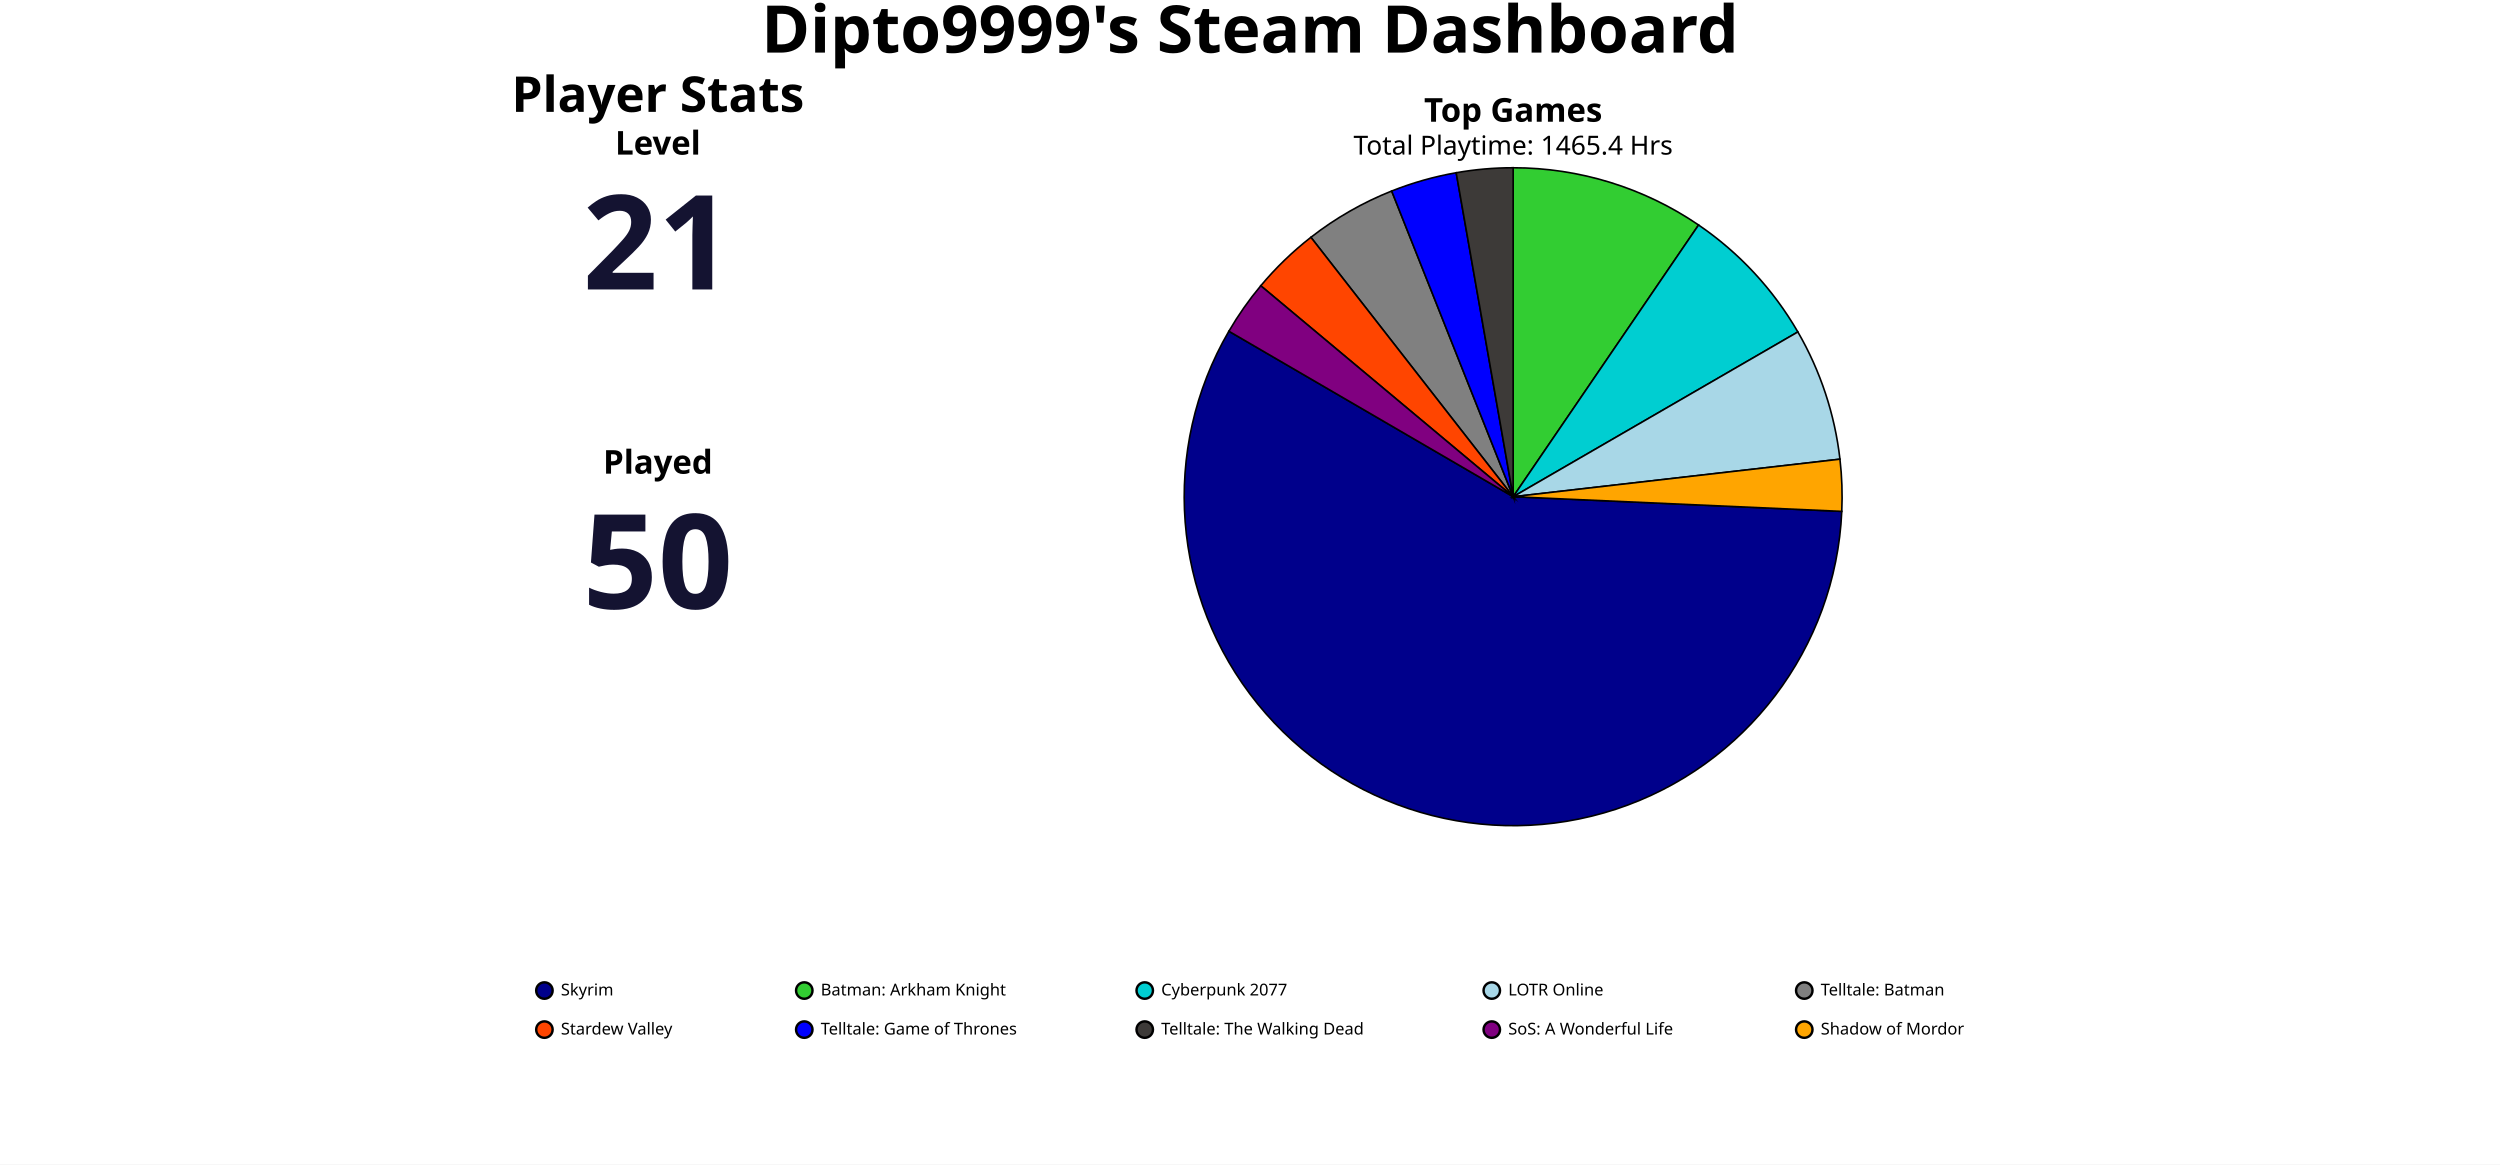
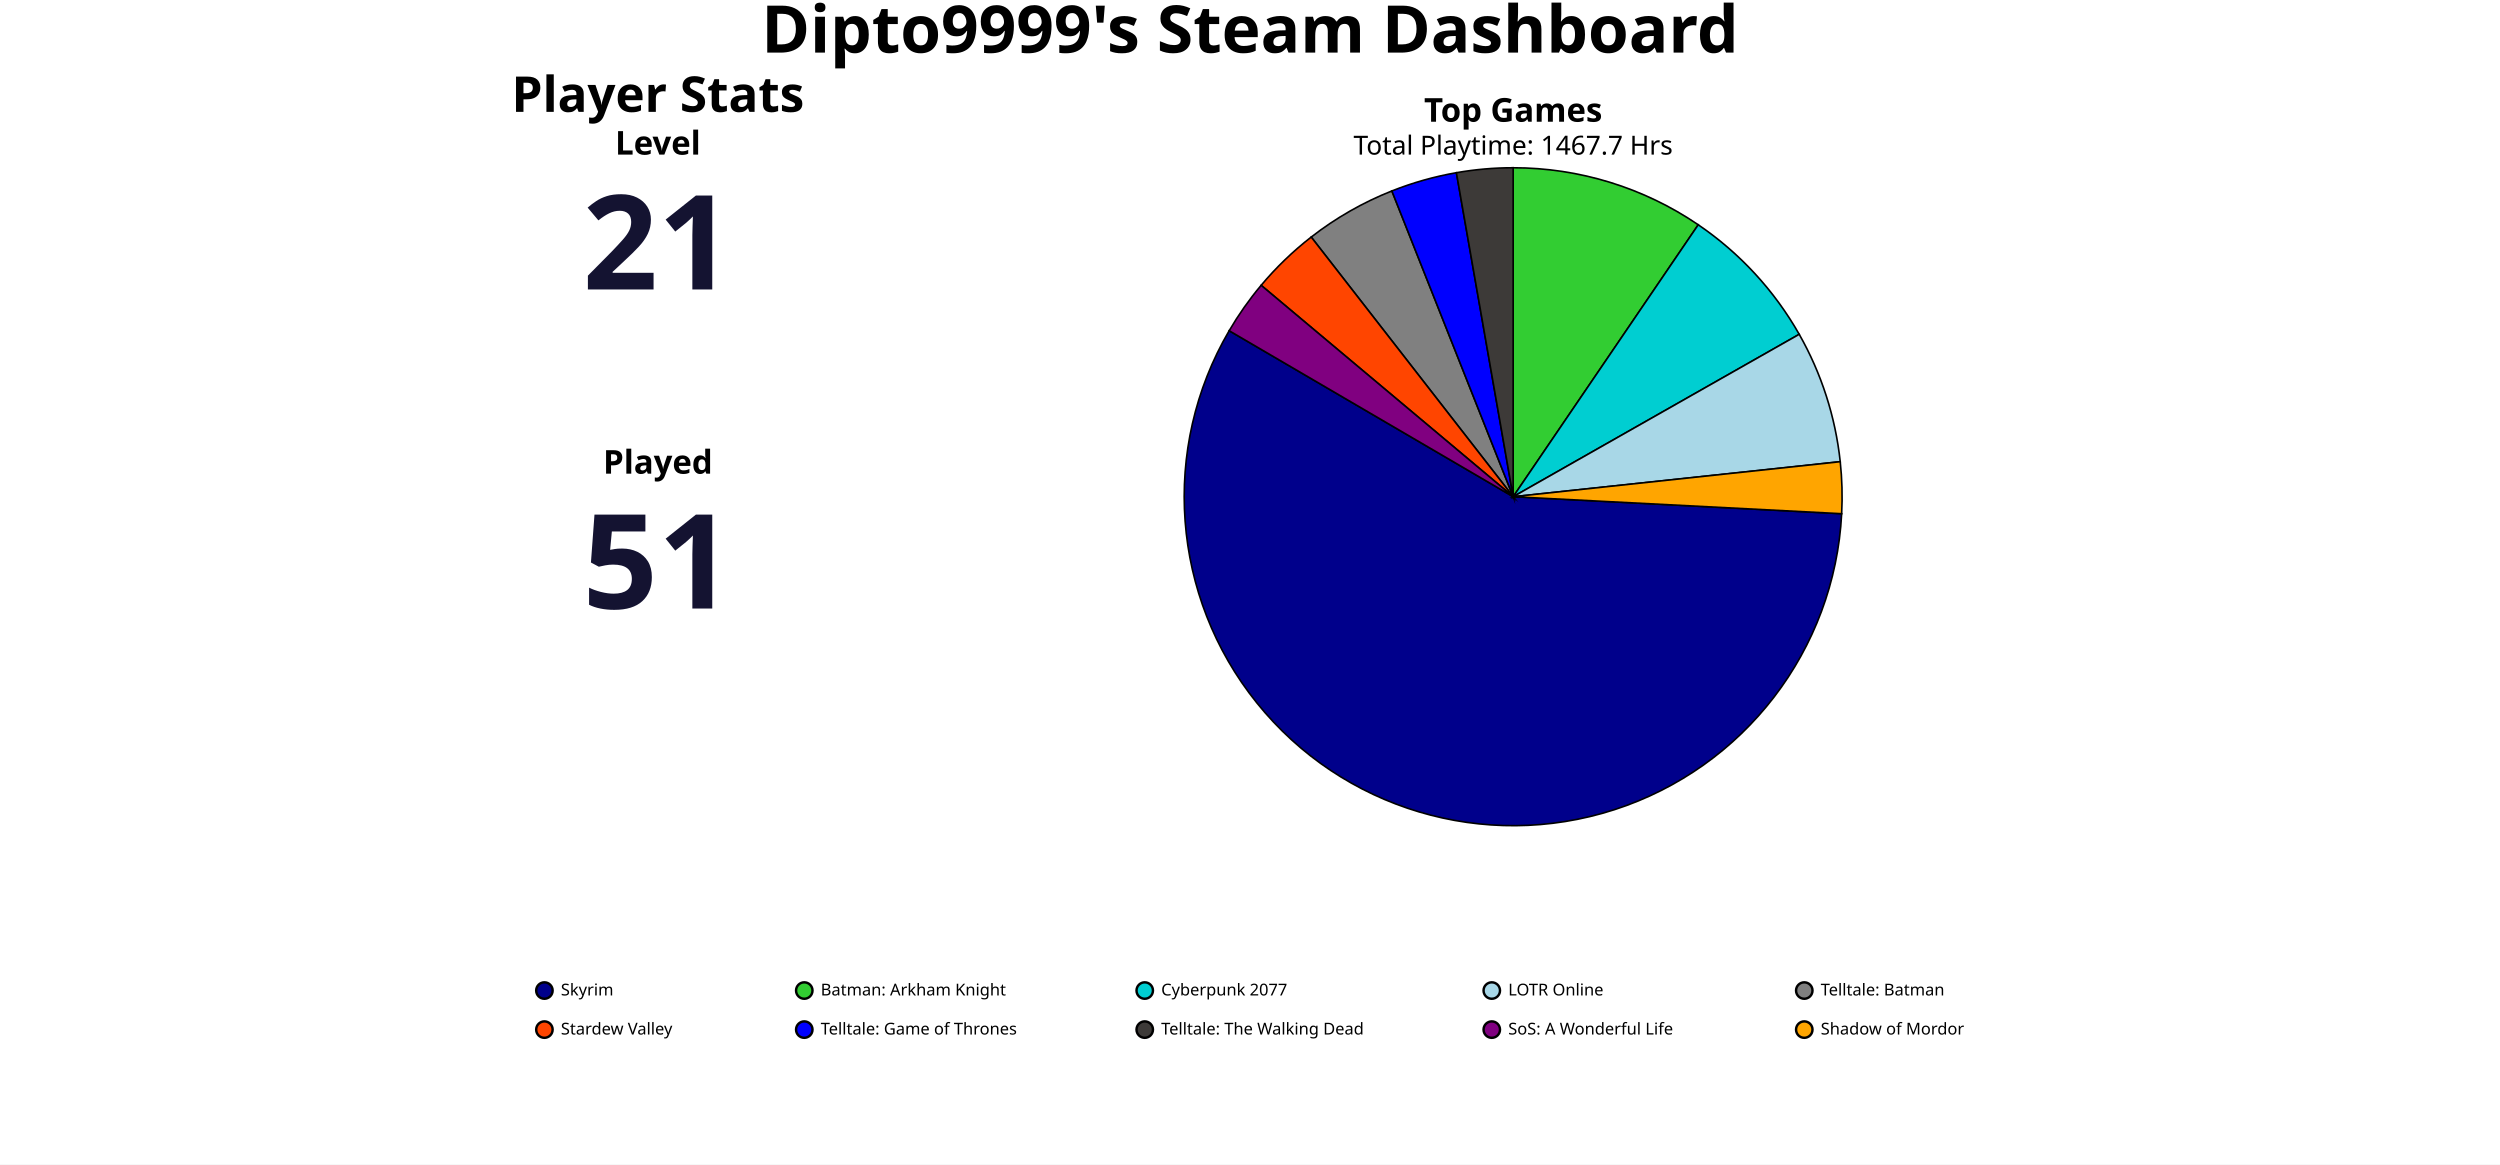
<svg xmlns="http://www.w3.org/2000/svg" version="1.1" class="marks" width="1520" height="708" viewBox="0 0 1520 708">
  <rect width="1520" height="708" fill="white" />
  <g fill="none" stroke-miterlimit="10" transform="translate(250,102)">
    <g class="mark-group role-frame root" role="graphics-object" aria-roledescription="group mark container">
      <g transform="translate(0,0)">
        <path class="background" aria-hidden="true" d="M0,0h0v0h0Z" />
        <g>
          <g class="mark-group role-scope concat_0_group" role="graphics-object" aria-roledescription="group mark container">
            <g transform="translate(0,0)">
              <path class="background" aria-hidden="true" d="M0,0h0v0h0Z" />
              <g>
                <g class="mark-group role-scope concat_0_concat_0_group" role="graphics-object" aria-roledescription="group mark container">
                  <g transform="translate(0,0)">
                    <path class="background" aria-hidden="true" d="M0,0h300v150h-300Z" stroke="#ddd" stroke-opacity="0" stroke-width="1.5" />
                    <g>
                      <g class="mark-text role-mark concat_0_concat_0_marks" role="graphics-object" aria-roledescription="text mark container">
                        <text aria-label="Metric: Level; Value: 21" role="graphics-symbol" aria-roledescription="text mark" text-anchor="middle" transform="translate(150,74)" font-family="sans-serif" font-size="80px" font-weight="bold" fill="#141331">21</text>
                      </g>
                      <g class="mark-group role-title">
                        <g transform="translate(150,-24)">
                          <path class="background" aria-hidden="true" d="M0,0h0v0h0Z" pointer-events="none" />
                          <g>
                            <g class="mark-text role-title-text" role="graphics-symbol" aria-roledescription="title" aria-label="Title text 'Level'" pointer-events="none">
                              <text text-anchor="middle" transform="translate(0,16)" font-family="sans-serif" font-size="20px" font-weight="bold" fill="#000" opacity="1">Level</text>
                            </g>
                          </g>
                          <path class="foreground" aria-hidden="true" d="" pointer-events="none" display="none" />
                        </g>
                      </g>
                    </g>
                    <path class="foreground" aria-hidden="true" d="" display="none" />
                  </g>
                </g>
                <g class="mark-group role-scope concat_0_concat_1_group" role="graphics-object" aria-roledescription="group mark container">
                  <g transform="translate(0,194)">
                    <path class="background" aria-hidden="true" d="M0,0h300v150h-300Z" stroke="#ddd" stroke-opacity="0" stroke-width="1.5" />
                    <g>
                      <g class="mark-text role-mark concat_0_concat_1_marks" role="graphics-object" aria-roledescription="text mark container">
-                         <text aria-label="Metric: Played; Value: 50" role="graphics-symbol" aria-roledescription="text mark" text-anchor="middle" transform="translate(150,74)" font-family="sans-serif" font-size="80px" font-weight="bold" fill="#141331">50</text>
+                         <text aria-label="Metric: Played; Value: 51" role="graphics-symbol" aria-roledescription="text mark" text-anchor="middle" transform="translate(150,74)" font-family="sans-serif" font-size="80px" font-weight="bold" fill="#141331">51</text>
                      </g>
                      <g class="mark-group role-title">
                        <g transform="translate(150,-24)">
                          <path class="background" aria-hidden="true" d="M0,0h0v0h0Z" pointer-events="none" />
                          <g>
                            <g class="mark-text role-title-text" role="graphics-symbol" aria-roledescription="title" aria-label="Title text 'Played'" pointer-events="none">
                              <text text-anchor="middle" transform="translate(0,16)" font-family="sans-serif" font-size="20px" font-weight="bold" fill="#000" opacity="1">Played</text>
                            </g>
                          </g>
                          <path class="foreground" aria-hidden="true" d="" pointer-events="none" display="none" />
                        </g>
                      </g>
                    </g>
                    <path class="foreground" aria-hidden="true" d="" display="none" />
                  </g>
                </g>
                <g class="mark-group role-title">
                  <g transform="translate(150,-58)">
                    <path class="background" aria-hidden="true" d="M0,0h0v0h0Z" pointer-events="none" />
                    <g>
                      <g class="mark-text role-title-text" role="graphics-symbol" aria-roledescription="title" aria-label="Title text 'Player Stats'" pointer-events="none">
                        <text text-anchor="middle" transform="translate(0,24)" font-family="sans-serif" font-size="30px" font-weight="bold" fill="#000" opacity="1">Player Stats</text>
                      </g>
                    </g>
                    <path class="foreground" aria-hidden="true" d="" pointer-events="none" display="none" />
                  </g>
                </g>
              </g>
              <path class="foreground" aria-hidden="true" d="" display="none" />
            </g>
          </g>
          <g class="mark-group role-scope concat_1_group" role="graphics-object" aria-roledescription="group mark container">
            <g transform="translate(320,0)">
              <path class="background" aria-hidden="true" d="M0,0h700v400h-700Z" />
              <g>
                <g class="mark-arc role-mark concat_1_marks" role="graphics-object" aria-roledescription="arc mark container">
-                   <path aria-label="playtime_percentage: 57.68; name: Skyrim; Game: Skyrim; Time (Hrs): 845.3; Playtime (%): 57.68" role="graphics-symbol" aria-roledescription="arc mark" transform="translate(350,200)" d="M-172.848,-100.616A200,200,0,1,0,199.801,8.919L0,0Z" fill="#00008B" stroke="black" stroke-width="1" />
-                   <path aria-label="playtime_percentage: 9.53; name: Batman: Arkham Knight; Game: Batman: Arkham Knight; Time (Hrs): 139.7; Playtime (%): 9.53" role="graphics-symbol" aria-roledescription="arc mark" transform="translate(350,200)" d="M112.728,-165.204A200,200,0,0,0,0,-200L0,0Z" fill="#32CD32" stroke="black" stroke-width="1" />
-                   <path aria-label="playtime_percentage: 7.12; name: Cyberpunk 2077; Game: Cyberpunk 2077; Time (Hrs): 104.3; Playtime (%): 7.12" role="graphics-symbol" aria-roledescription="arc mark" transform="translate(350,200)" d="M173.1,-100.181A200,200,0,0,0,112.728,-165.204L0,0Z" fill="#00CED1" stroke="black" stroke-width="1" />
-                   <path aria-label="playtime_percentage: 6.53; name: LOTR Online; Game: LOTR Online; Time (Hrs): 95.7; Playtime (%): 6.53" role="graphics-symbol" aria-roledescription="arc mark" transform="translate(350,200)" d="M198.694,-22.821A200,200,0,0,0,173.1,-100.181L0,0Z" fill="#A8D7E7" stroke="black" stroke-width="1" />
-                   <path aria-label="playtime_percentage: 4.52; name: Telltale: Batman; Game: Telltale: Batman; Time (Hrs): 66.2; Playtime (%): 4.52" role="graphics-symbol" aria-roledescription="arc mark" transform="translate(350,200)" d="M-73.859,-185.863A200,200,0,0,0,-122.978,-157.722L0,0Z" fill="#808080" stroke="black" stroke-width="1" />
-                   <path aria-label="playtime_percentage: 3.38; name: Stardew Valley; Game: Stardew Valley; Time (Hrs): 49.5; Playtime (%): 3.38" role="graphics-symbol" aria-roledescription="arc mark" transform="translate(350,200)" d="M-122.978,-157.722A200,200,0,0,0,-153.46,-128.258L0,0Z" fill="#FF4500" stroke="black" stroke-width="1" />
-                   <path aria-label="playtime_percentage: 3.25; name: Telltale: Game of Thrones; Game: Telltale: Game of Thrones; Time (Hrs): 47.7; Playtime (%): 3.25" role="graphics-symbol" aria-roledescription="arc mark" transform="translate(350,200)" d="M-34.633,-196.978A200,200,0,0,0,-73.859,-185.863L0,0Z" fill="#0000FF" stroke="black" stroke-width="1" />
-                   <path aria-label="playtime_percentage: 2.77; name: Telltale: The Walking Dead; Game: Telltale: The Walking Dead; Time (Hrs): 40.5; Playtime (%): 2.77" role="graphics-symbol" aria-roledescription="arc mark" transform="translate(350,200)" d="M0,-200A200,200,0,0,0,-34.633,-196.978L0,0Z" fill="#3D3A38" stroke="black" stroke-width="1" />
-                   <path aria-label="playtime_percentage: 2.69; name: SoS: A Wonderful Life; Game: SoS: A Wonderful Life; Time (Hrs): 39.4; Playtime (%): 2.69" role="graphics-symbol" aria-roledescription="arc mark" transform="translate(350,200)" d="M-153.46,-128.258A200,200,0,0,0,-172.848,-100.616L0,0Z" fill="#800080" stroke="black" stroke-width="1" />
-                   <path aria-label="playtime_percentage: 2.53; name: Shadow of Mordor; Game: Shadow of Mordor; Time (Hrs): 37.0; Playtime (%): 2.53" role="graphics-symbol" aria-roledescription="arc mark" transform="translate(350,200)" d="M199.801,8.919A200,200,0,0,0,198.694,-22.821L0,0Z" fill="#FFA500" stroke="black" stroke-width="1" />
+                   <path aria-label="playtime_percentage: 57.59; name: Skyrim; Game: Skyrim; Time (Hrs): 845.3; Playtime (%): 57.59" role="graphics-symbol" aria-roledescription="arc mark" transform="translate(350,200)" d="M-172.668,-100.924A200,200,0,1,0,199.733,10.332L0,0Z" fill="#00008B" stroke="black" stroke-width="1" />
+                   <path aria-label="playtime_percentage: 9.51; name: Batman: Arkham Knight; Game: Batman: Arkham Knight; Time (Hrs): 139.7; Playtime (%): 9.51" role="graphics-symbol" aria-roledescription="arc mark" transform="translate(350,200)" d="M112.53,-165.339A200,200,0,0,0,0,-200L0,0Z" fill="#32CD32" stroke="black" stroke-width="1" />
+                   <path aria-label="playtime_percentage: 7.27; name: Cyberpunk 2077; Game: Cyberpunk 2077; Time (Hrs): 106.7; Playtime (%): 7.27" role="graphics-symbol" aria-roledescription="arc mark" transform="translate(350,200)" d="M173.923,-98.746A200,200,0,0,0,112.53,-165.339L0,0Z" fill="#00CED1" stroke="black" stroke-width="1" />
+                   <path aria-label="playtime_percentage: 6.52; name: LOTR Online; Game: LOTR Online; Time (Hrs): 95.7; Playtime (%): 6.52" role="graphics-symbol" aria-roledescription="arc mark" transform="translate(350,200)" d="M198.863,-21.293A200,200,0,0,0,173.923,-98.746L0,0Z" fill="#A8D7E7" stroke="black" stroke-width="1" />
+                   <path aria-label="playtime_percentage: 4.51; name: Telltale: Batman; Game: Telltale: Batman; Time (Hrs): 66.2; Playtime (%): 4.51" role="graphics-symbol" aria-roledescription="arc mark" transform="translate(350,200)" d="M-73.749,-185.906A200,200,0,0,0,-122.79,-157.869L0,0Z" fill="#808080" stroke="black" stroke-width="1" />
+                   <path aria-label="playtime_percentage: 3.37; name: Stardew Valley; Game: Stardew Valley; Time (Hrs): 49.5; Playtime (%): 3.37" role="graphics-symbol" aria-roledescription="arc mark" transform="translate(350,200)" d="M-122.79,-157.869A200,200,0,0,0,-153.229,-128.533L0,0Z" fill="#FF4500" stroke="black" stroke-width="1" />
+                   <path aria-label="playtime_percentage: 3.25; name: Telltale: Game of Thrones; Game: Telltale: Game of Thrones; Time (Hrs): 47.7; Playtime (%): 3.25" role="graphics-symbol" aria-roledescription="arc mark" transform="translate(350,200)" d="M-34.513,-197A200,200,0,0,0,-73.749,-185.906L0,0Z" fill="#0000FF" stroke="black" stroke-width="1" />
+                   <path aria-label="playtime_percentage: 2.76; name: Telltale: The Walking Dead; Game: Telltale: The Walking Dead; Time (Hrs): 40.5; Playtime (%): 2.76" role="graphics-symbol" aria-roledescription="arc mark" transform="translate(350,200)" d="M0,-200A200,200,0,0,0,-34.513,-197L0,0Z" fill="#3D3A38" stroke="black" stroke-width="1" />
+                   <path aria-label="playtime_percentage: 2.69; name: SoS: A Wonderful Life; Game: SoS: A Wonderful Life; Time (Hrs): 39.4; Playtime (%): 2.69" role="graphics-symbol" aria-roledescription="arc mark" transform="translate(350,200)" d="M-153.229,-128.533A200,200,0,0,0,-172.668,-100.924L0,0Z" fill="#800080" stroke="black" stroke-width="1" />
+                   <path aria-label="playtime_percentage: 2.52; name: Shadow of Mordor; Game: Shadow of Mordor; Time (Hrs): 37.0; Playtime (%): 2.52" role="graphics-symbol" aria-roledescription="arc mark" transform="translate(350,200)" d="M199.733,10.332A200,200,0,0,0,198.863,-21.293L0,0Z" fill="#FFA500" stroke="black" stroke-width="1" />
                </g>
                <g class="mark-group role-title">
                  <g transform="translate(350,-44)">
                    <path class="background" aria-hidden="true" d="M0,0h0v0h0Z" pointer-events="none" />
                    <g>
                      <g class="mark-text role-title-text" role="graphics-symbol" aria-roledescription="title" aria-label="Title text 'Top Games'" pointer-events="none">
                        <text text-anchor="middle" transform="translate(0,16)" font-family="sans-serif" font-size="20px" font-weight="bold" fill="#000" opacity="1">Top Games</text>
                      </g>
-                       <g class="mark-text role-title-subtitle" role="graphics-symbol" aria-roledescription="subtitle" aria-label="Subtitle text 'Total Playtime: 1465.4 Hrs'" pointer-events="none">
-                         <text text-anchor="middle" transform="translate(0,36)" font-family="sans-serif" font-size="16px" fill="#000" opacity="1">Total Playtime: 1465.4 Hrs</text>
+                       <g class="mark-text role-title-subtitle" role="graphics-symbol" aria-roledescription="subtitle" aria-label="Subtitle text 'Total Playtime: 1467.7 Hrs'" pointer-events="none">
+                         <text text-anchor="middle" transform="translate(0,36)" font-family="sans-serif" font-size="16px" fill="#000" opacity="1">Total Playtime: 1467.7 Hrs</text>
                      </g>
                    </g>
                    <path class="foreground" aria-hidden="true" d="" pointer-events="none" display="none" />
                  </g>
                </g>
              </g>
              <path class="foreground" aria-hidden="true" d="" display="none" />
            </g>
          </g>
          <g class="mark-group role-legend" role="graphics-symbol" aria-roledescription="legend" aria-label="Symbol legend for fill color with 10 values: Skyrim, Batman: Arkham Knight, Cyberpunk 2077, LOTR Online, Telltale: Batman, ending with Shadow of Mordor">
            <g transform="translate(0,419)">
              <path class="background" aria-hidden="true" d="M0,0h1014v187h-1014Z" pointer-events="none" />
              <g>
                <g class="mark-group role-legend-entry">
                  <g transform="translate(75,75)">
                    <path class="background" aria-hidden="true" d="M0,0h0v0h0Z" pointer-events="none" />
                    <g>
                      <g class="mark-group role-scope" role="graphics-object" aria-roledescription="group mark container">
                        <g transform="translate(0,0.25)">
                          <path class="background" aria-hidden="true" d="M0,0h81.957v12.5h-81.957Z" pointer-events="none" opacity="1" />
                          <g>
                            <g class="mark-symbol role-legend-symbol" pointer-events="none">
                              <path transform="translate(6,6)" d="M5,0A5,5,0,1,1,-5,0A5,5,0,1,1,5,0" fill="#00008B" stroke="black" stroke-width="1.5" opacity="1" />
                            </g>
                            <g class="mark-text role-legend-label" pointer-events="none">
                              <text text-anchor="start" transform="translate(16,9)" font-family="sans-serif" font-size="10px" fill="#000" opacity="1">Skyrim</text>
                            </g>
                          </g>
                          <path class="foreground" aria-hidden="true" d="" pointer-events="none" display="none" />
                        </g>
                        <g transform="translate(158,0.25)">
                          <path class="background" aria-hidden="true" d="M0,0h130.316v12.5h-130.316Z" pointer-events="none" opacity="1" />
                          <g>
                            <g class="mark-symbol role-legend-symbol" pointer-events="none">
                              <path transform="translate(6,6)" d="M5,0A5,5,0,1,1,-5,0A5,5,0,1,1,5,0" fill="#32CD32" stroke="black" stroke-width="1.5" opacity="1" />
                            </g>
                            <g class="mark-text role-legend-label" pointer-events="none">
                              <text text-anchor="start" transform="translate(16,9)" font-family="sans-serif" font-size="10px" fill="#000" opacity="1">Batman: Arkham Knight</text>
                            </g>
                          </g>
                          <path class="foreground" aria-hidden="true" d="" pointer-events="none" display="none" />
                        </g>
                        <g transform="translate(365,0.25)">
                          <path class="background" aria-hidden="true" d="M0,0h134.394v12.5h-134.394Z" pointer-events="none" opacity="1" />
                          <g>
                            <g class="mark-symbol role-legend-symbol" pointer-events="none">
                              <path transform="translate(6,6)" d="M5,0A5,5,0,1,1,-5,0A5,5,0,1,1,5,0" fill="#00CED1" stroke="black" stroke-width="1.5" opacity="1" />
                            </g>
                            <g class="mark-text role-legend-label" pointer-events="none">
                              <text text-anchor="start" transform="translate(16,9)" font-family="sans-serif" font-size="10px" fill="#000" opacity="1">Cyberpunk 2077</text>
                            </g>
                          </g>
                          <path class="foreground" aria-hidden="true" d="" pointer-events="none" display="none" />
                        </g>
                        <g transform="translate(576,0.25)">
                          <path class="background" aria-hidden="true" d="M0,0h113.1v12.5h-113.1Z" pointer-events="none" opacity="1" />
                          <g>
                            <g class="mark-symbol role-legend-symbol" pointer-events="none">
                              <path transform="translate(6,6)" d="M5,0A5,5,0,1,1,-5,0A5,5,0,1,1,5,0" fill="#A8D7E7" stroke="black" stroke-width="1.5" opacity="1" />
                            </g>
                            <g class="mark-text role-legend-label" pointer-events="none">
                              <text text-anchor="start" transform="translate(16,9)" font-family="sans-serif" font-size="10px" fill="#000" opacity="1">LOTR Online</text>
                            </g>
                          </g>
                          <path class="foreground" aria-hidden="true" d="" pointer-events="none" display="none" />
                        </g>
                        <g transform="translate(766,0.25)">
                          <path class="background" aria-hidden="true" d="M0,0h97.709v12.5h-97.709Z" pointer-events="none" opacity="1" />
                          <g>
                            <g class="mark-symbol role-legend-symbol" pointer-events="none">
                              <path transform="translate(6,6)" d="M5,0A5,5,0,1,1,-5,0A5,5,0,1,1,5,0" fill="#808080" stroke="black" stroke-width="1.5" opacity="1" />
                            </g>
                            <g class="mark-text role-legend-label" pointer-events="none">
                              <text text-anchor="start" transform="translate(16,9)" font-family="sans-serif" font-size="10px" fill="#000" opacity="1">Telltale: Batman</text>
                            </g>
                          </g>
                          <path class="foreground" aria-hidden="true" d="" pointer-events="none" display="none" />
                        </g>
                        <g transform="translate(0,24)">
                          <path class="background" aria-hidden="true" d="M0,0h81.957v12.5h-81.957Z" pointer-events="none" opacity="1" />
                          <g>
                            <g class="mark-symbol role-legend-symbol" pointer-events="none">
                              <path transform="translate(6,6)" d="M5,0A5,5,0,1,1,-5,0A5,5,0,1,1,5,0" fill="#FF4500" stroke="black" stroke-width="1.5" opacity="1" />
                            </g>
                            <g class="mark-text role-legend-label" pointer-events="none">
                              <text text-anchor="start" transform="translate(16,9)" font-family="sans-serif" font-size="10px" fill="#000" opacity="1">Stardew Valley</text>
                            </g>
                          </g>
                          <path class="foreground" aria-hidden="true" d="" pointer-events="none" display="none" />
                        </g>
                        <g transform="translate(158,24)">
                          <path class="background" aria-hidden="true" d="M0,0h130.316v12.5h-130.316Z" pointer-events="none" opacity="1" />
                          <g>
                            <g class="mark-symbol role-legend-symbol" pointer-events="none">
                              <path transform="translate(6,6)" d="M5,0A5,5,0,1,1,-5,0A5,5,0,1,1,5,0" fill="#0000FF" stroke="black" stroke-width="1.5" opacity="1" />
                            </g>
                            <g class="mark-text role-legend-label" pointer-events="none">
                              <text text-anchor="start" transform="translate(16,9)" font-family="sans-serif" font-size="10px" fill="#000" opacity="1">Telltale: Game of Thrones</text>
                            </g>
                          </g>
                          <path class="foreground" aria-hidden="true" d="" pointer-events="none" display="none" />
                        </g>
                        <g transform="translate(365,24)">
                          <path class="background" aria-hidden="true" d="M0,0h134.394v12.5h-134.394Z" pointer-events="none" opacity="1" />
                          <g>
                            <g class="mark-symbol role-legend-symbol" pointer-events="none">
                              <path transform="translate(6,6)" d="M5,0A5,5,0,1,1,-5,0A5,5,0,1,1,5,0" fill="#3D3A38" stroke="black" stroke-width="1.5" opacity="1" />
                            </g>
                            <g class="mark-text role-legend-label" pointer-events="none">
                              <text text-anchor="start" transform="translate(16,9)" font-family="sans-serif" font-size="10px" fill="#000" opacity="1">Telltale: The Walking Dead</text>
                            </g>
                          </g>
                          <path class="foreground" aria-hidden="true" d="" pointer-events="none" display="none" />
                        </g>
                        <g transform="translate(576,24)">
                          <path class="background" aria-hidden="true" d="M0,0h113.1v12.5h-113.1Z" pointer-events="none" opacity="1" />
                          <g>
                            <g class="mark-symbol role-legend-symbol" pointer-events="none">
                              <path transform="translate(6,6)" d="M5,0A5,5,0,1,1,-5,0A5,5,0,1,1,5,0" fill="#800080" stroke="black" stroke-width="1.5" opacity="1" />
                            </g>
                            <g class="mark-text role-legend-label" pointer-events="none">
                              <text text-anchor="start" transform="translate(16,9)" font-family="sans-serif" font-size="10px" fill="#000" opacity="1">SoS: A Wonderful Life</text>
                            </g>
                          </g>
                          <path class="foreground" aria-hidden="true" d="" pointer-events="none" display="none" />
                        </g>
                        <g transform="translate(766,24)">
                          <path class="background" aria-hidden="true" d="M0,0h97.709v12.5h-97.709Z" pointer-events="none" opacity="1" />
                          <g>
                            <g class="mark-symbol role-legend-symbol" pointer-events="none">
                              <path transform="translate(6,6)" d="M5,0A5,5,0,1,1,-5,0A5,5,0,1,1,5,0" fill="#FFA500" stroke="black" stroke-width="1.5" opacity="1" />
                            </g>
                            <g class="mark-text role-legend-label" pointer-events="none">
                              <text text-anchor="start" transform="translate(16,9)" font-family="sans-serif" font-size="10px" fill="#000" opacity="1">Shadow of Mordor</text>
                            </g>
                          </g>
                          <path class="foreground" aria-hidden="true" d="" pointer-events="none" display="none" />
                        </g>
                      </g>
                    </g>
                    <path class="foreground" aria-hidden="true" d="" pointer-events="none" display="none" />
                  </g>
                </g>
              </g>
              <path class="foreground" aria-hidden="true" d="" pointer-events="none" display="none" />
            </g>
          </g>
          <g class="mark-group role-title">
            <g transform="translate(510,-102)">
              <path class="background" aria-hidden="true" d="M0,0h0v0h0Z" pointer-events="none" />
              <g>
                <g class="mark-text role-title-text" role="graphics-symbol" aria-roledescription="title" aria-label="Title text 'Dipto9999's Steam Dashboard'" pointer-events="none">
                  <text text-anchor="middle" transform="translate(0,32)" font-family="sans-serif" font-size="40px" font-weight="bold" fill="#000" opacity="1">Dipto9999's Steam Dashboard</text>
                </g>
              </g>
              <path class="foreground" aria-hidden="true" d="" pointer-events="none" display="none" />
            </g>
          </g>
        </g>
        <path class="foreground" aria-hidden="true" d="" display="none" />
      </g>
    </g>
  </g>
</svg>
